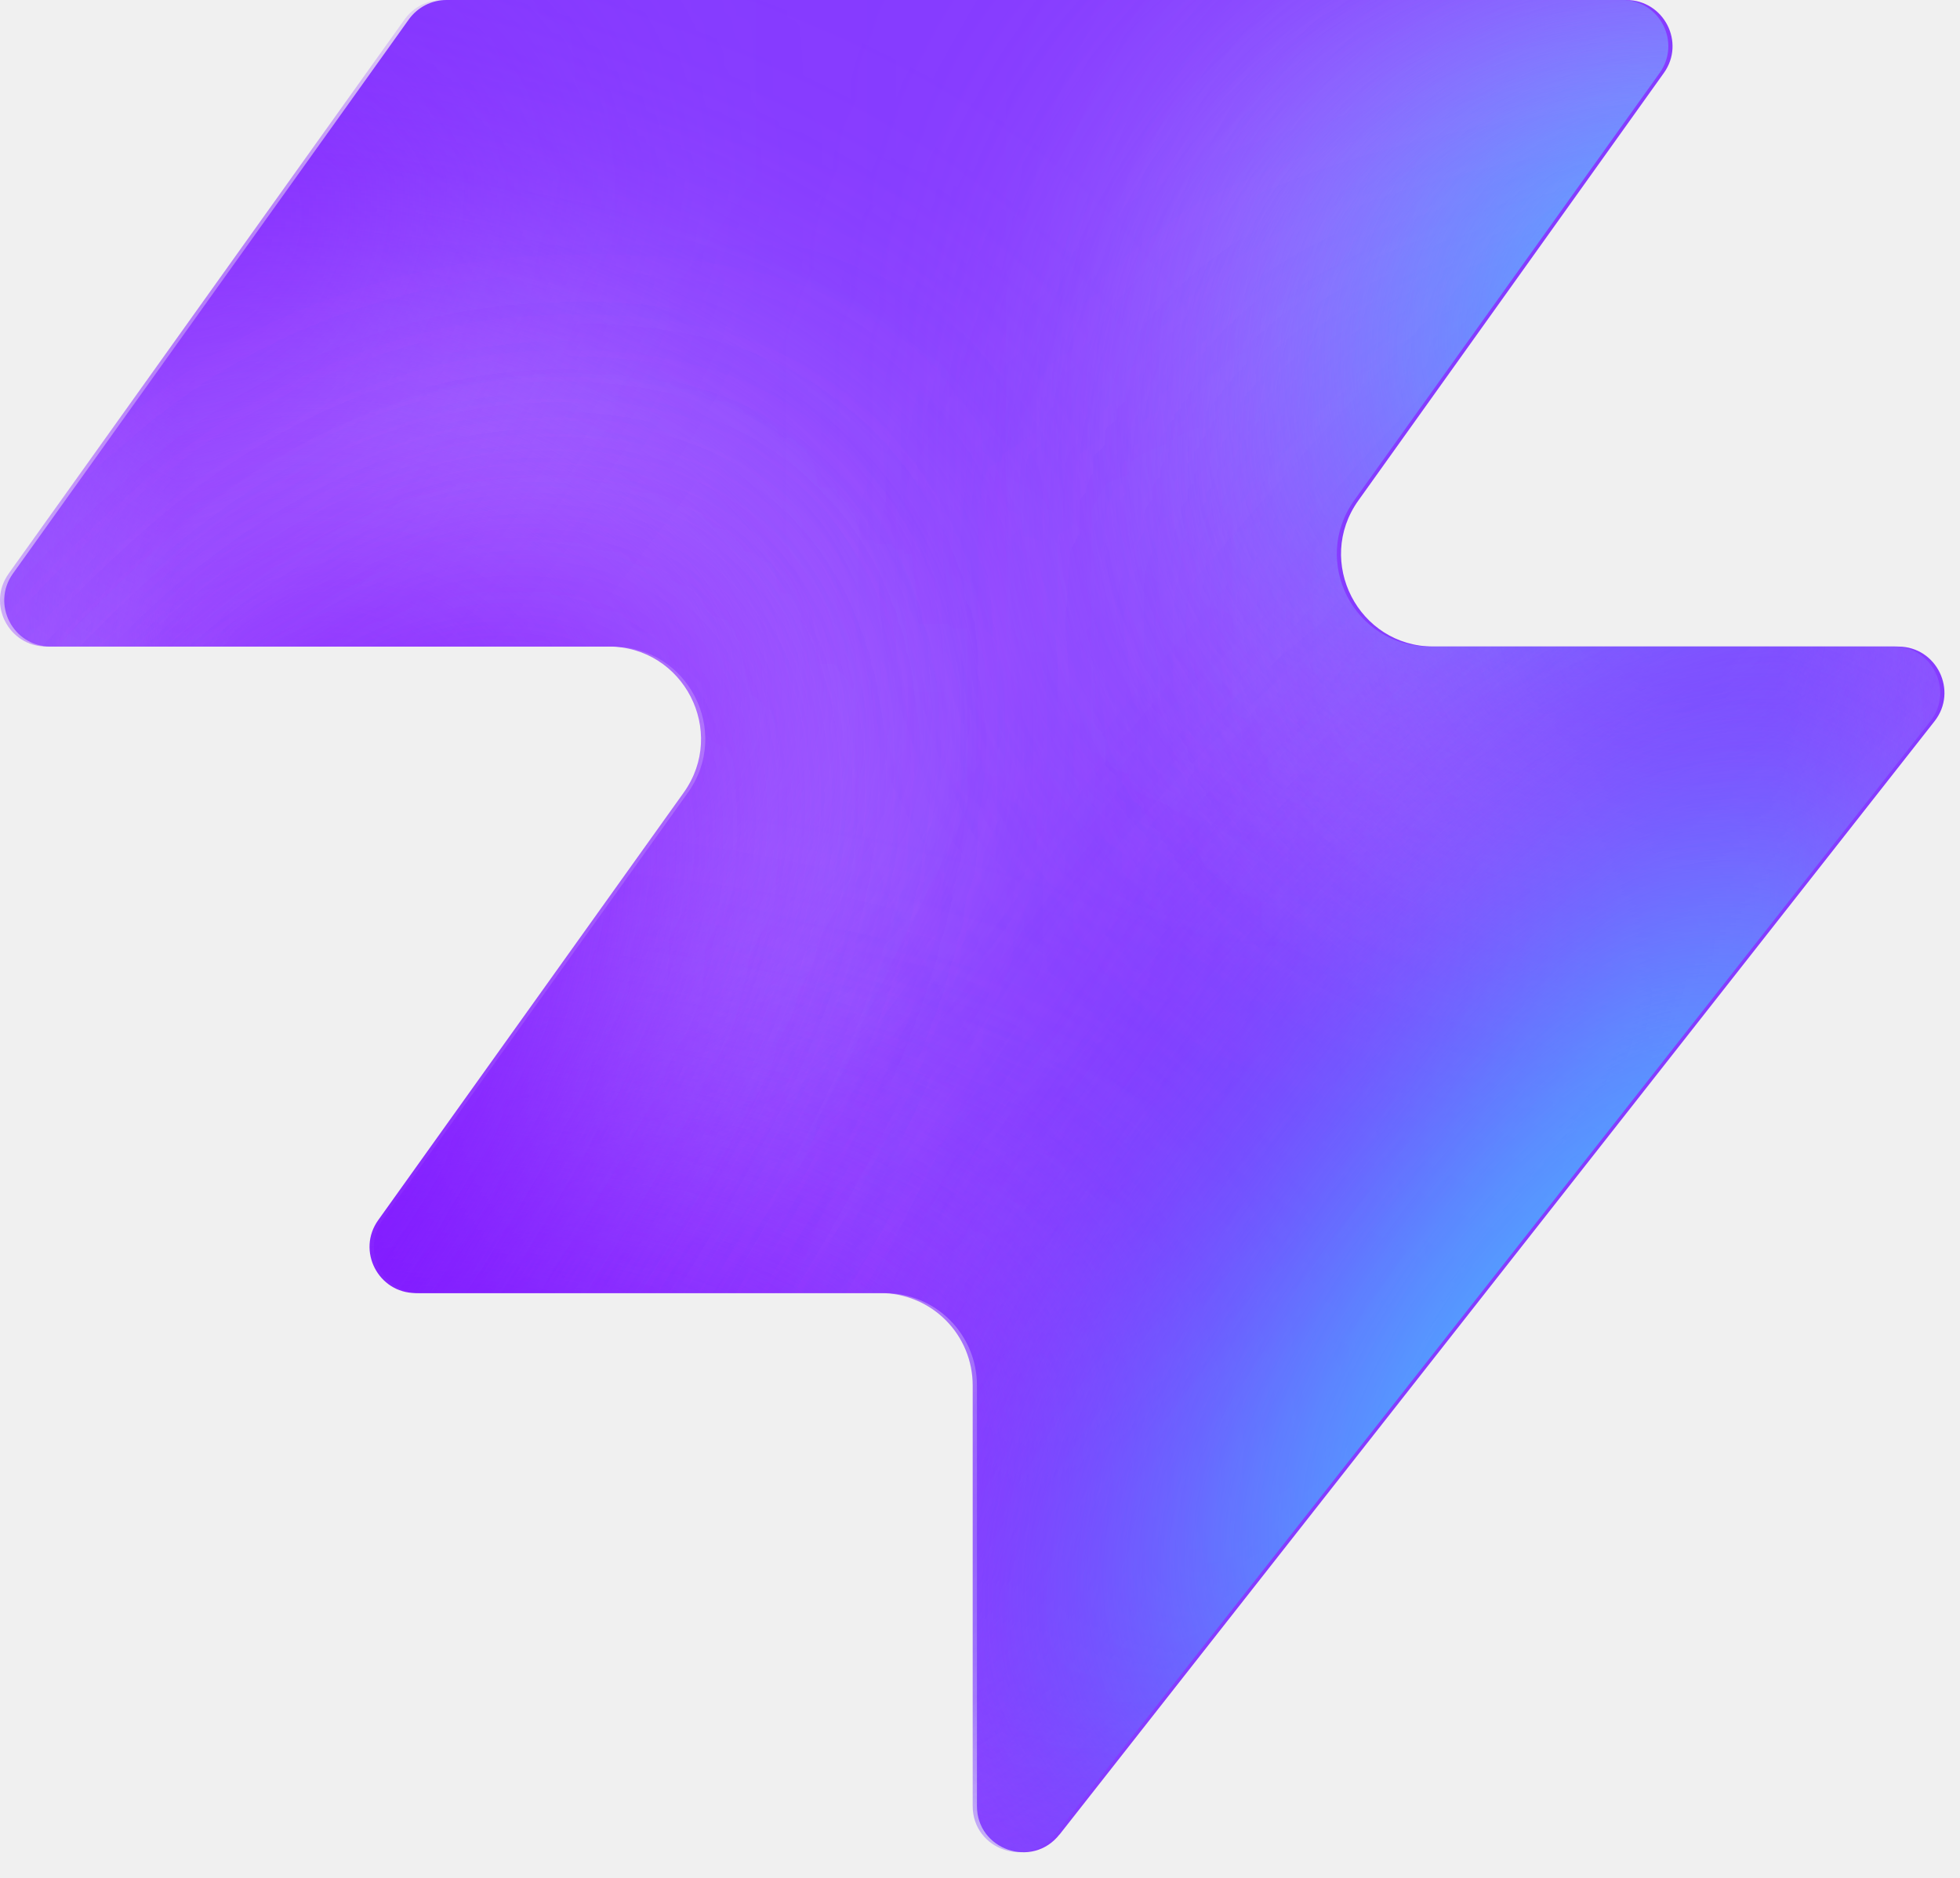
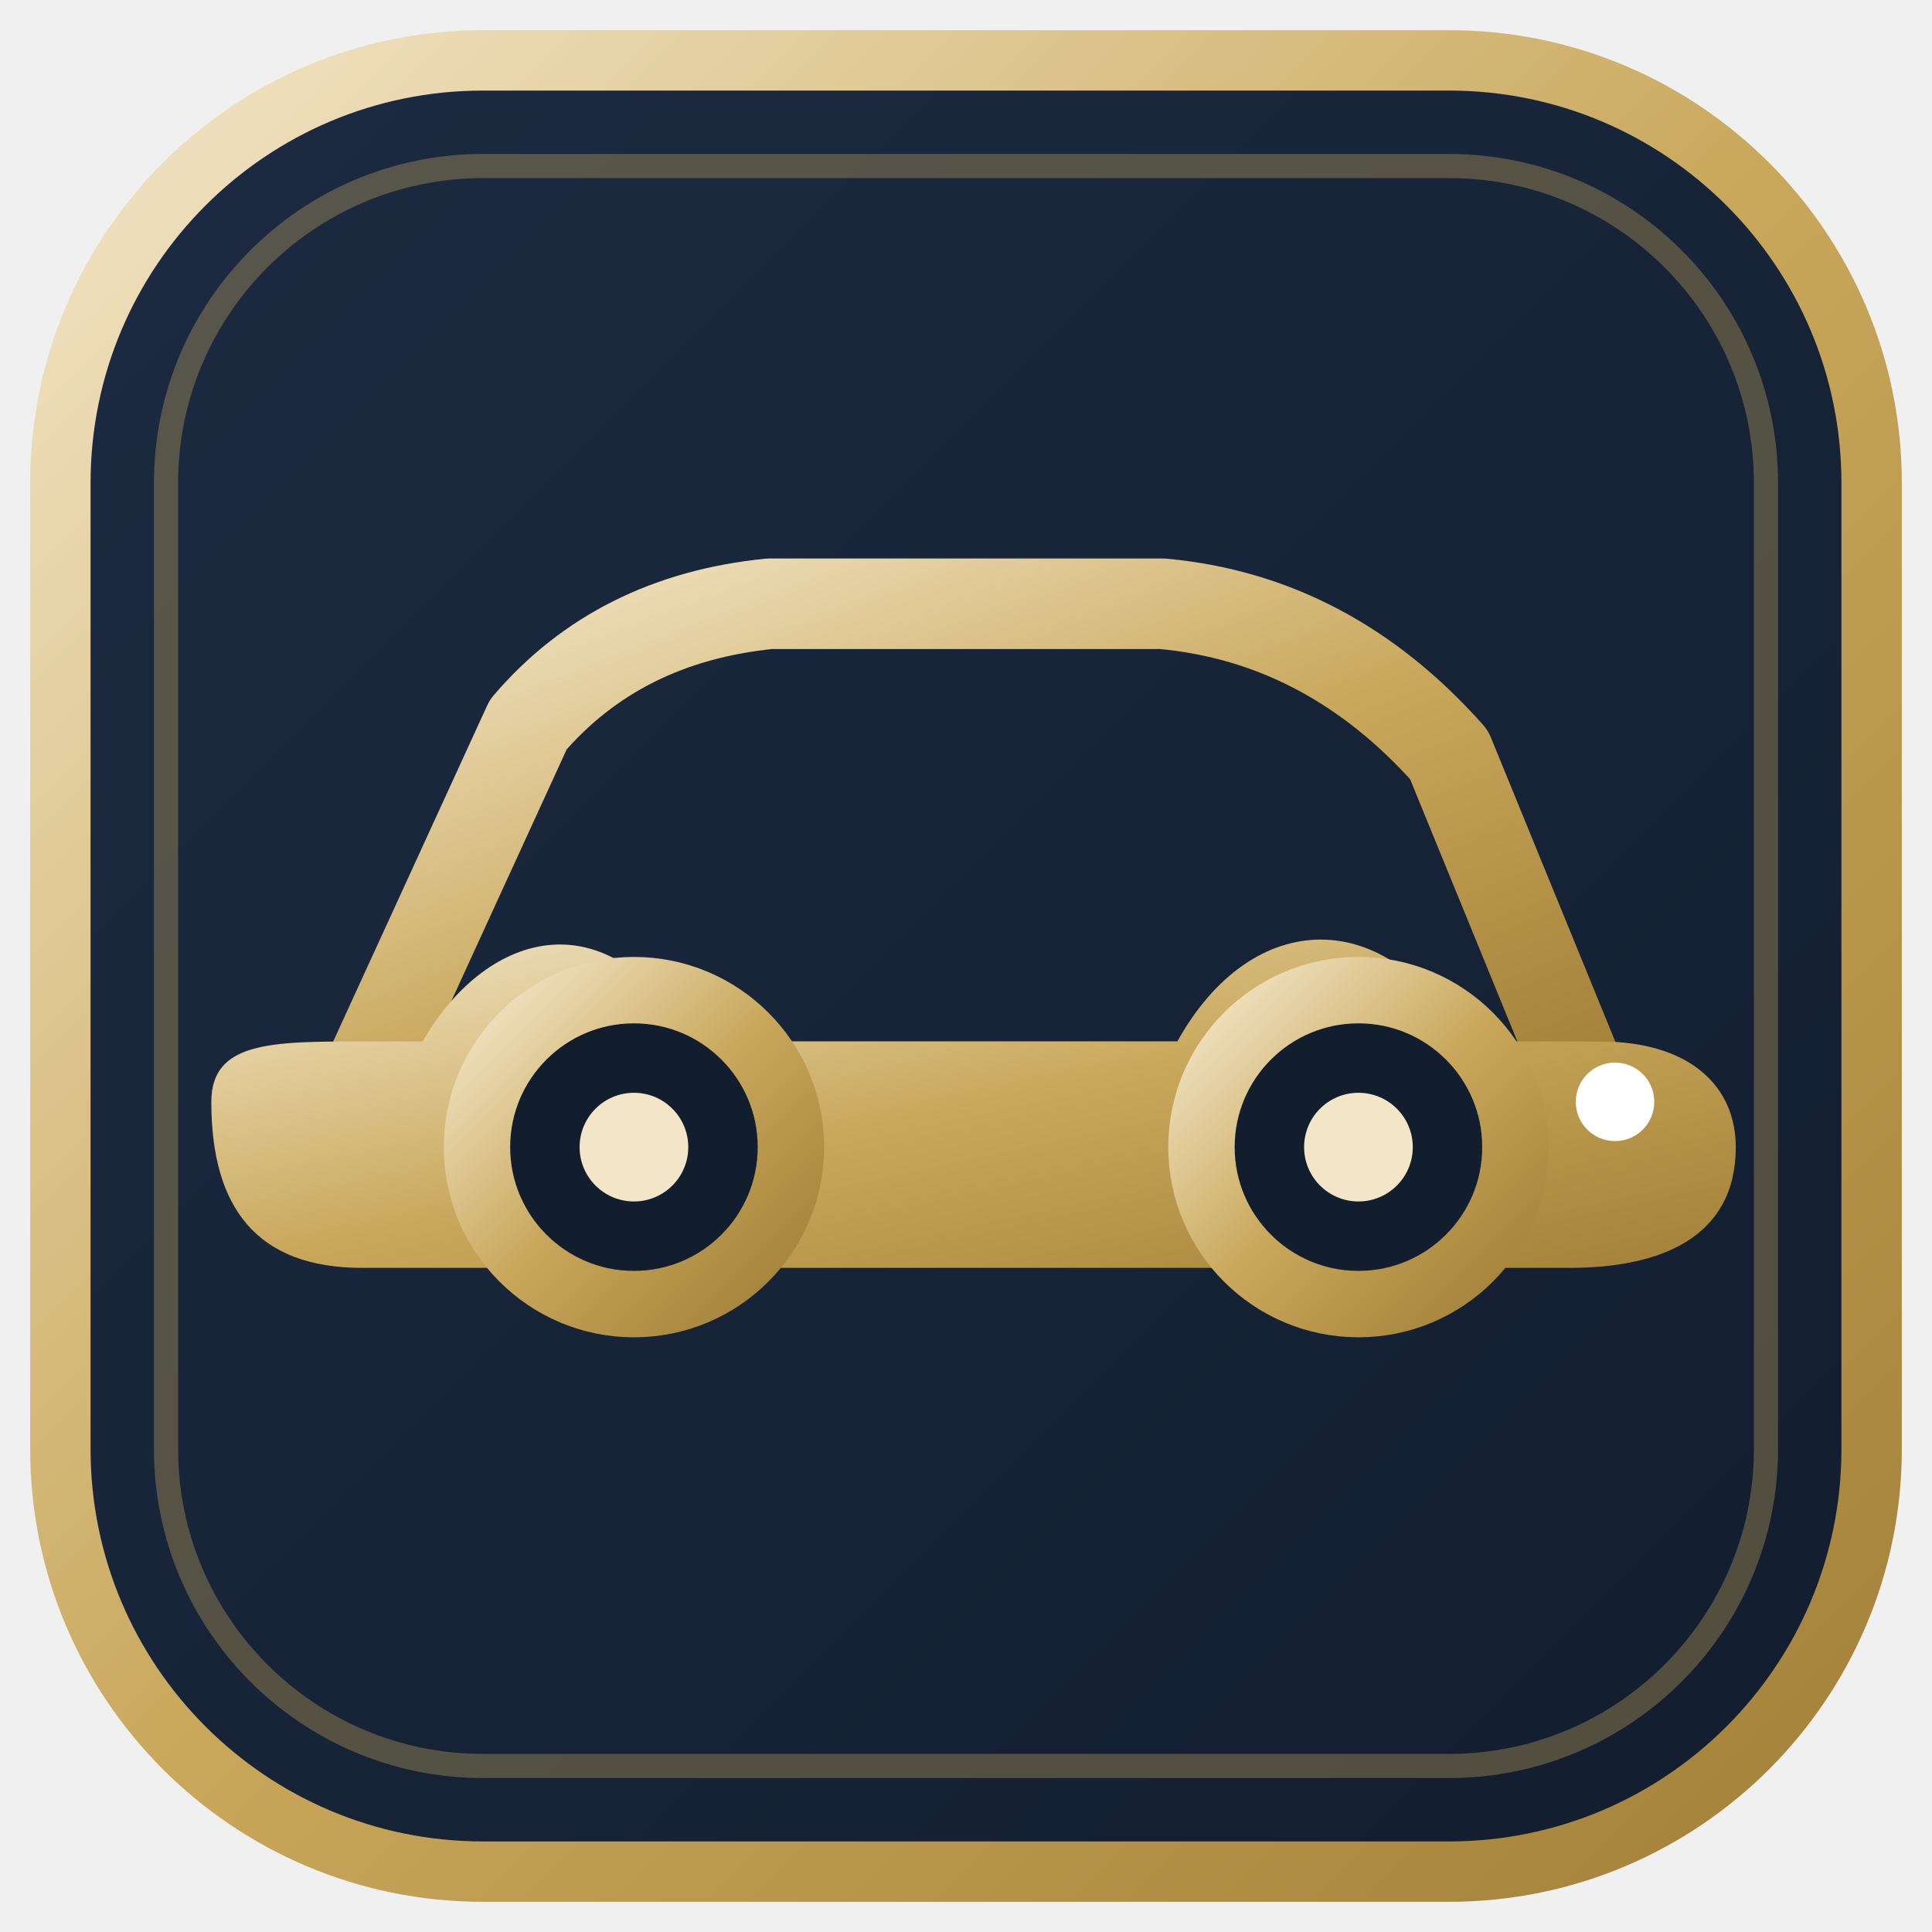
- <svg xmlns="http://www.w3.org/2000/svg" width="48" height="46" fill="none" viewBox="0 0 48 46">
-   <path fill="#863bff" d="M25.946 44.938c-.664.845-2.021.375-2.021-.698V33.937a2.26 2.26 0 0 0-2.262-2.262H10.287c-.92 0-1.456-1.04-.92-1.788l7.48-10.471c1.07-1.497 0-3.578-1.842-3.578H1.237c-.92 0-1.456-1.04-.92-1.788L10.013.474c.214-.297.556-.474.92-.474h28.894c.92 0 1.456 1.04.92 1.788l-7.48 10.471c-1.07 1.498 0 3.579 1.842 3.579h11.377c.943 0 1.473 1.088.89 1.83L25.947 44.94z" style="fill:#863bff;fill:color(display-p3 .525 .23 1);fill-opacity:1" />
-   <mask id="a" width="48" height="46" x="0" y="0" maskUnits="userSpaceOnUse" style="mask-type:alpha">
-     <path fill="#000" d="M25.842 44.938c-.664.844-2.021.375-2.021-.698V33.937a2.26 2.26 0 0 0-2.262-2.262H10.183c-.92 0-1.456-1.04-.92-1.788l7.48-10.471c1.07-1.498 0-3.579-1.842-3.579H1.133c-.92 0-1.456-1.04-.92-1.787L9.91.473c.214-.297.556-.474.92-.474h28.894c.92 0 1.456 1.04.92 1.788l-7.48 10.471c-1.07 1.498 0 3.578 1.842 3.578h11.377c.943 0 1.473 1.088.89 1.832L25.843 44.94z" style="fill:#000;fill-opacity:1" />
-   </mask>
-   <g mask="url(#a)">
-     <g filter="url(#b)">
-       <ellipse cx="5.508" cy="14.704" fill="#ede6ff" rx="5.508" ry="14.704" style="fill:#ede6ff;fill:color(display-p3 .927 .903 1);fill-opacity:1" transform="matrix(.00324 1 1 -.00324 -4.47 31.516)" />
-     </g>
-     <g filter="url(#c)">
-       <ellipse cx="10.399" cy="29.851" fill="#ede6ff" rx="10.399" ry="29.851" style="fill:#ede6ff;fill:color(display-p3 .927 .903 1);fill-opacity:1" transform="matrix(.00324 1 1 -.00324 -39.328 7.883)" />
-     </g>
-     <g filter="url(#d)">
-       <ellipse cx="5.508" cy="30.487" fill="#7e14ff" rx="5.508" ry="30.487" style="fill:#7e14ff;fill:color(display-p3 .492 .077 1);fill-opacity:1" transform="rotate(89.814 -25.913 -14.639)scale(1 -1)" />
-     </g>
-     <g filter="url(#e)">
-       <ellipse cx="5.508" cy="30.599" fill="#7e14ff" rx="5.508" ry="30.599" style="fill:#7e14ff;fill:color(display-p3 .492 .077 1);fill-opacity:1" transform="rotate(89.814 -32.644 -3.334)scale(1 -1)" />
-     </g>
-     <g filter="url(#f)">
-       <ellipse cx="5.508" cy="30.599" fill="#7e14ff" rx="5.508" ry="30.599" style="fill:#7e14ff;fill:color(display-p3 .492 .077 1);fill-opacity:1" transform="matrix(.00324 1 1 -.00324 -34.34 30.47)" />
-     </g>
-     <g filter="url(#g)">
-       <ellipse cx="14.072" cy="22.078" fill="#ede6ff" rx="14.072" ry="22.078" style="fill:#ede6ff;fill:color(display-p3 .927 .903 1);fill-opacity:1" transform="rotate(93.35 24.506 48.493)scale(-1 1)" />
-     </g>
-     <g filter="url(#h)">
-       <ellipse cx="3.47" cy="21.501" fill="#7e14ff" rx="3.47" ry="21.501" style="fill:#7e14ff;fill:color(display-p3 .492 .077 1);fill-opacity:1" transform="rotate(89.009 28.708 47.59)scale(-1 1)" />
-     </g>
-     <g filter="url(#i)">
-       <ellipse cx="3.47" cy="21.501" fill="#7e14ff" rx="3.47" ry="21.501" style="fill:#7e14ff;fill:color(display-p3 .492 .077 1);fill-opacity:1" transform="rotate(89.009 28.708 47.59)scale(-1 1)" />
-     </g>
-     <g filter="url(#j)">
-       <ellipse cx=".387" cy="8.972" fill="#7e14ff" rx="4.407" ry="29.108" style="fill:#7e14ff;fill:color(display-p3 .492 .077 1);fill-opacity:1" transform="rotate(39.51 .387 8.972)" />
-     </g>
-     <g filter="url(#k)">
-       <ellipse cx="47.523" cy="-6.092" fill="#7e14ff" rx="4.407" ry="29.108" style="fill:#7e14ff;fill:color(display-p3 .492 .077 1);fill-opacity:1" transform="rotate(37.892 47.523 -6.092)" />
-     </g>
-     <g filter="url(#l)">
-       <ellipse cx="41.412" cy="6.333" fill="#47bfff" rx="5.971" ry="9.665" style="fill:#47bfff;fill:color(display-p3 .28 .748 1);fill-opacity:1" transform="rotate(37.892 41.412 6.333)" />
-     </g>
-     <g filter="url(#m)">
-       <ellipse cx="-1.879" cy="38.332" fill="#7e14ff" rx="4.407" ry="29.108" style="fill:#7e14ff;fill:color(display-p3 .492 .077 1);fill-opacity:1" transform="rotate(37.892 -1.88 38.332)" />
-     </g>
-     <g filter="url(#n)">
-       <ellipse cx="-1.879" cy="38.332" fill="#7e14ff" rx="4.407" ry="29.108" style="fill:#7e14ff;fill:color(display-p3 .492 .077 1);fill-opacity:1" transform="rotate(37.892 -1.88 38.332)" />
-     </g>
-     <g filter="url(#o)">
-       <ellipse cx="35.651" cy="29.907" fill="#7e14ff" rx="4.407" ry="29.108" style="fill:#7e14ff;fill:color(display-p3 .492 .077 1);fill-opacity:1" transform="rotate(37.892 35.651 29.907)" />
-     </g>
-     <g filter="url(#p)">
-       <ellipse cx="38.418" cy="32.4" fill="#47bfff" rx="5.971" ry="15.297" style="fill:#47bfff;fill:color(display-p3 .28 .748 1);fill-opacity:1" transform="rotate(37.892 38.418 32.4)" />
-     </g>
-   </g>
+ <svg xmlns="http://www.w3.org/2000/svg" viewBox="0 0 64 64" width="64" height="64">
  <defs>
-     <filter id="b" width="60.045" height="41.654" x="-19.77" y="16.149" color-interpolation-filters="sRGB" filterUnits="userSpaceOnUse">
-       <feFlood flood-opacity="0" result="BackgroundImageFix" />
-       <feBlend in="SourceGraphic" in2="BackgroundImageFix" result="shape" />
-       <feGaussianBlur result="effect1_foregroundBlur_2002_17158" stdDeviation="7.659" />
-     </filter>
-     <filter id="c" width="90.34" height="51.437" x="-54.613" y="-7.533" color-interpolation-filters="sRGB" filterUnits="userSpaceOnUse">
-       <feFlood flood-opacity="0" result="BackgroundImageFix" />
-       <feBlend in="SourceGraphic" in2="BackgroundImageFix" result="shape" />
-       <feGaussianBlur result="effect1_foregroundBlur_2002_17158" stdDeviation="7.659" />
-     </filter>
-     <filter id="d" width="79.355" height="29.4" x="-49.64" y="2.03" color-interpolation-filters="sRGB" filterUnits="userSpaceOnUse">
-       <feFlood flood-opacity="0" result="BackgroundImageFix" />
-       <feBlend in="SourceGraphic" in2="BackgroundImageFix" result="shape" />
-       <feGaussianBlur result="effect1_foregroundBlur_2002_17158" stdDeviation="4.596" />
-     </filter>
-     <filter id="e" width="79.579" height="29.4" x="-45.045" y="20.029" color-interpolation-filters="sRGB" filterUnits="userSpaceOnUse">
-       <feFlood flood-opacity="0" result="BackgroundImageFix" />
-       <feBlend in="SourceGraphic" in2="BackgroundImageFix" result="shape" />
-       <feGaussianBlur result="effect1_foregroundBlur_2002_17158" stdDeviation="4.596" />
-     </filter>
-     <filter id="f" width="79.579" height="29.4" x="-43.513" y="21.178" color-interpolation-filters="sRGB" filterUnits="userSpaceOnUse">
-       <feFlood flood-opacity="0" result="BackgroundImageFix" />
-       <feBlend in="SourceGraphic" in2="BackgroundImageFix" result="shape" />
-       <feGaussianBlur result="effect1_foregroundBlur_2002_17158" stdDeviation="4.596" />
-     </filter>
-     <filter id="g" width="74.749" height="58.852" x="15.756" y="-17.901" color-interpolation-filters="sRGB" filterUnits="userSpaceOnUse">
-       <feFlood flood-opacity="0" result="BackgroundImageFix" />
-       <feBlend in="SourceGraphic" in2="BackgroundImageFix" result="shape" />
-       <feGaussianBlur result="effect1_foregroundBlur_2002_17158" stdDeviation="7.659" />
-     </filter>
-     <filter id="h" width="61.377" height="25.362" x="23.548" y="2.284" color-interpolation-filters="sRGB" filterUnits="userSpaceOnUse">
-       <feFlood flood-opacity="0" result="BackgroundImageFix" />
-       <feBlend in="SourceGraphic" in2="BackgroundImageFix" result="shape" />
-       <feGaussianBlur result="effect1_foregroundBlur_2002_17158" stdDeviation="4.596" />
-     </filter>
-     <filter id="i" width="61.377" height="25.362" x="23.548" y="2.284" color-interpolation-filters="sRGB" filterUnits="userSpaceOnUse">
-       <feFlood flood-opacity="0" result="BackgroundImageFix" />
-       <feBlend in="SourceGraphic" in2="BackgroundImageFix" result="shape" />
-       <feGaussianBlur result="effect1_foregroundBlur_2002_17158" stdDeviation="4.596" />
-     </filter>
-     <filter id="j" width="56.045" height="63.649" x="-27.636" y="-22.853" color-interpolation-filters="sRGB" filterUnits="userSpaceOnUse">
-       <feFlood flood-opacity="0" result="BackgroundImageFix" />
-       <feBlend in="SourceGraphic" in2="BackgroundImageFix" result="shape" />
-       <feGaussianBlur result="effect1_foregroundBlur_2002_17158" stdDeviation="4.596" />
-     </filter>
-     <filter id="k" width="54.814" height="64.646" x="20.116" y="-38.415" color-interpolation-filters="sRGB" filterUnits="userSpaceOnUse">
-       <feFlood flood-opacity="0" result="BackgroundImageFix" />
-       <feBlend in="SourceGraphic" in2="BackgroundImageFix" result="shape" />
-       <feGaussianBlur result="effect1_foregroundBlur_2002_17158" stdDeviation="4.596" />
-     </filter>
-     <filter id="l" width="33.541" height="35.313" x="24.641" y="-11.323" color-interpolation-filters="sRGB" filterUnits="userSpaceOnUse">
-       <feFlood flood-opacity="0" result="BackgroundImageFix" />
-       <feBlend in="SourceGraphic" in2="BackgroundImageFix" result="shape" />
-       <feGaussianBlur result="effect1_foregroundBlur_2002_17158" stdDeviation="4.596" />
-     </filter>
-     <filter id="m" width="54.814" height="64.646" x="-29.286" y="6.009" color-interpolation-filters="sRGB" filterUnits="userSpaceOnUse">
-       <feFlood flood-opacity="0" result="BackgroundImageFix" />
-       <feBlend in="SourceGraphic" in2="BackgroundImageFix" result="shape" />
-       <feGaussianBlur result="effect1_foregroundBlur_2002_17158" stdDeviation="4.596" />
-     </filter>
-     <filter id="n" width="54.814" height="64.646" x="-29.286" y="6.009" color-interpolation-filters="sRGB" filterUnits="userSpaceOnUse">
-       <feFlood flood-opacity="0" result="BackgroundImageFix" />
-       <feBlend in="SourceGraphic" in2="BackgroundImageFix" result="shape" />
-       <feGaussianBlur result="effect1_foregroundBlur_2002_17158" stdDeviation="4.596" />
-     </filter>
-     <filter id="o" width="54.814" height="64.646" x="8.244" y="-2.416" color-interpolation-filters="sRGB" filterUnits="userSpaceOnUse">
-       <feFlood flood-opacity="0" result="BackgroundImageFix" />
-       <feBlend in="SourceGraphic" in2="BackgroundImageFix" result="shape" />
-       <feGaussianBlur result="effect1_foregroundBlur_2002_17158" stdDeviation="4.596" />
-     </filter>
-     <filter id="p" width="39.409" height="43.623" x="18.713" y="10.588" color-interpolation-filters="sRGB" filterUnits="userSpaceOnUse">
-       <feFlood flood-opacity="0" result="BackgroundImageFix" />
-       <feBlend in="SourceGraphic" in2="BackgroundImageFix" result="shape" />
-       <feGaussianBlur result="effect1_foregroundBlur_2002_17158" stdDeviation="4.596" />
-     </filter>
+     <linearGradient id="gold" x1="0%" y1="0%" x2="100%" y2="100%">
+       <stop offset="0%" stop-color="#F3E6C8" />
+       <stop offset="50%" stop-color="#C9A85C" />
+       <stop offset="100%" stop-color="#A28038" />
+     </linearGradient>
+     <linearGradient id="navy" x1="0%" y1="0%" x2="100%" y2="100%">
+       <stop offset="0%" stop-color="#1C2B42" />
+       <stop offset="100%" stop-color="#121D2E" />
+     </linearGradient>
  </defs>
+   <rect x="2" y="2" width="60" height="60" rx="14" fill="url(#navy)" stroke="url(#gold)" stroke-width="2" />
+   <rect x="5.5" y="5.5" width="53" height="53" rx="10.5" fill="none" stroke="#C9A85C" stroke-width="0.8" stroke-opacity="0.35" />
+   <path d="M12 36 L17.5 24 Q20.5 20.5 25.5 20 L38.5 20 Q44 20.5 48 25 L52.5 36 Z" fill="none" stroke="url(#gold)" stroke-width="3" stroke-linecap="round" stroke-linejoin="round" />
+   <line x1="32.5" y1="21" x2="32.5" y2="35" stroke="url(#gold)" stroke-width="2.2" stroke-linecap="round" />
+   <path d="M7 36.5 C7 34.5 9 34.5 12 34.5 L14 34.5 C16 31 20 29.5 23 34.5 L39 34.5 C41.5 30 46 30 48.5 34.5 L53 34.5 C56 34.5 57.5 36 57.5 38 C57.5 41 55 42 52 42 L12 42 C8.5 42 7 40 7 36.5 Z" fill="url(#gold)" />
+   <circle cx="21" cy="38" r="5.2" fill="#121D2E" stroke="url(#gold)" stroke-width="2.2" />
+   <circle cx="21" cy="38" r="1.8" fill="#F3E6C8" />
+   <circle cx="45" cy="38" r="5.2" fill="#121D2E" stroke="url(#gold)" stroke-width="2.2" />
+   <circle cx="45" cy="38" r="1.8" fill="#F3E6C8" />
+   <circle cx="53.5" cy="36.5" r="1.3" fill="#FFFFFF" />
+   <path d="M11 47 L53 47" stroke="url(#gold)" stroke-width="1.8" stroke-linecap="round" stroke-opacity="0.9" />
</svg>
